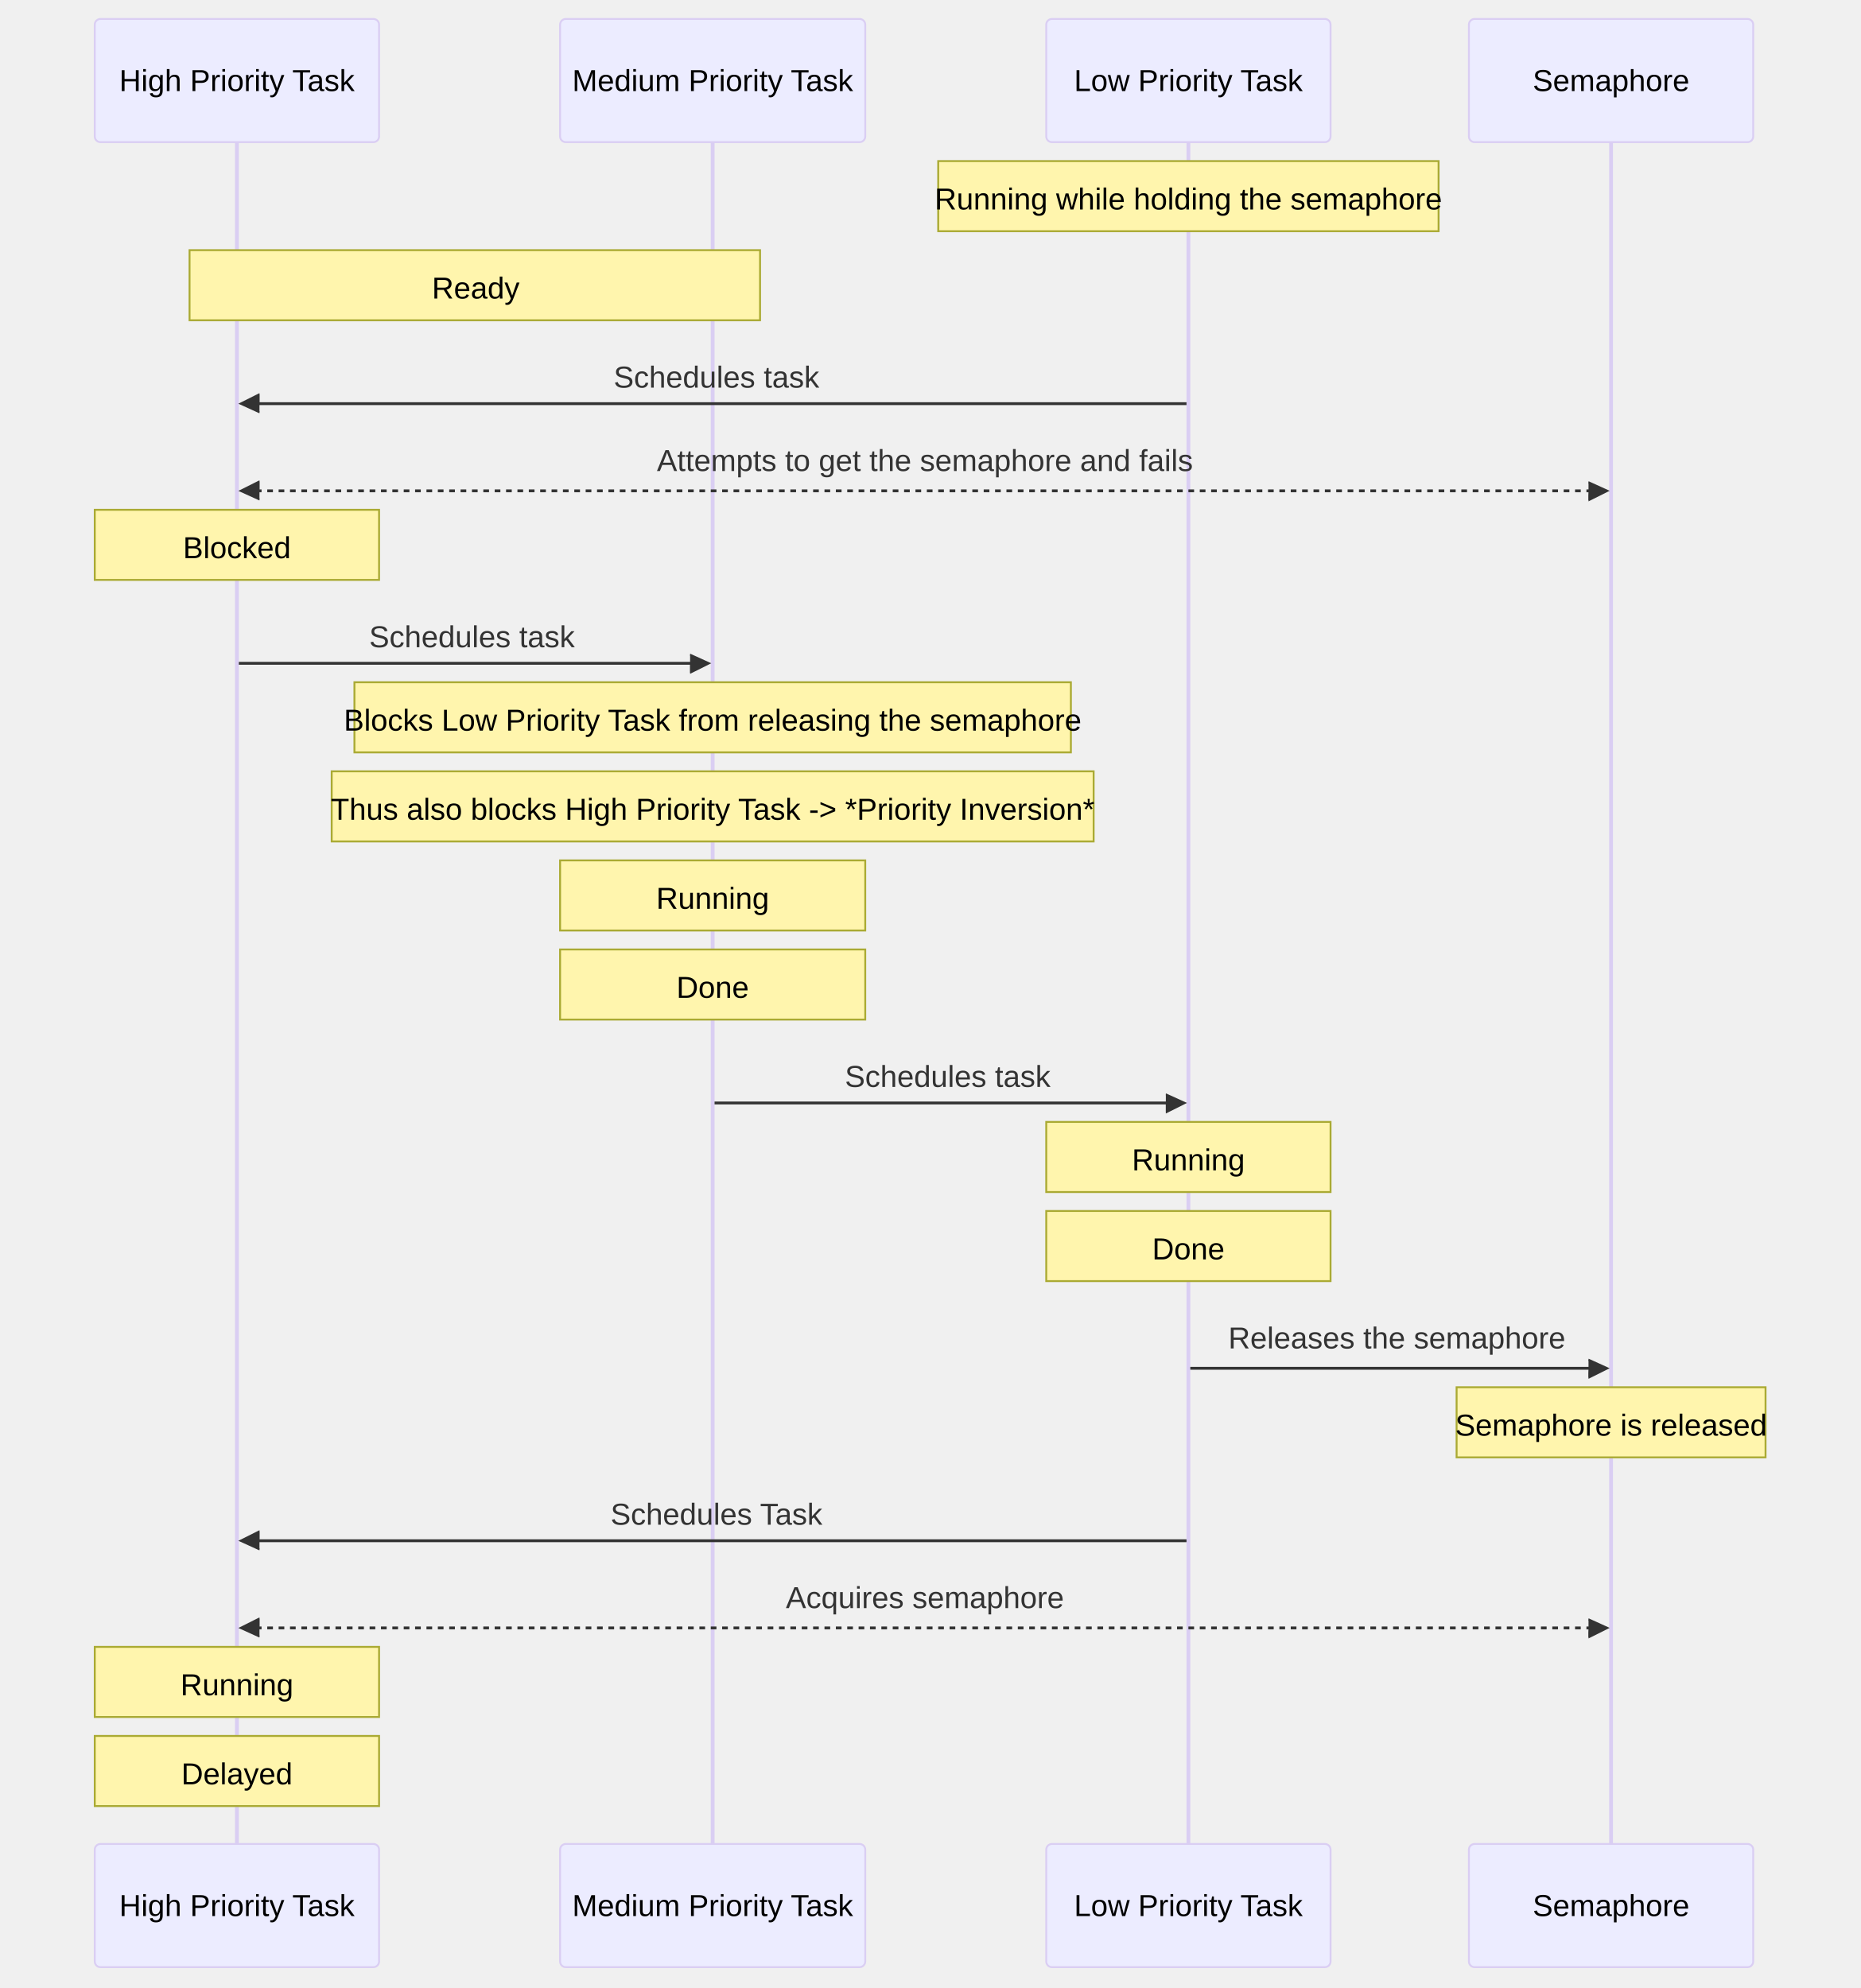
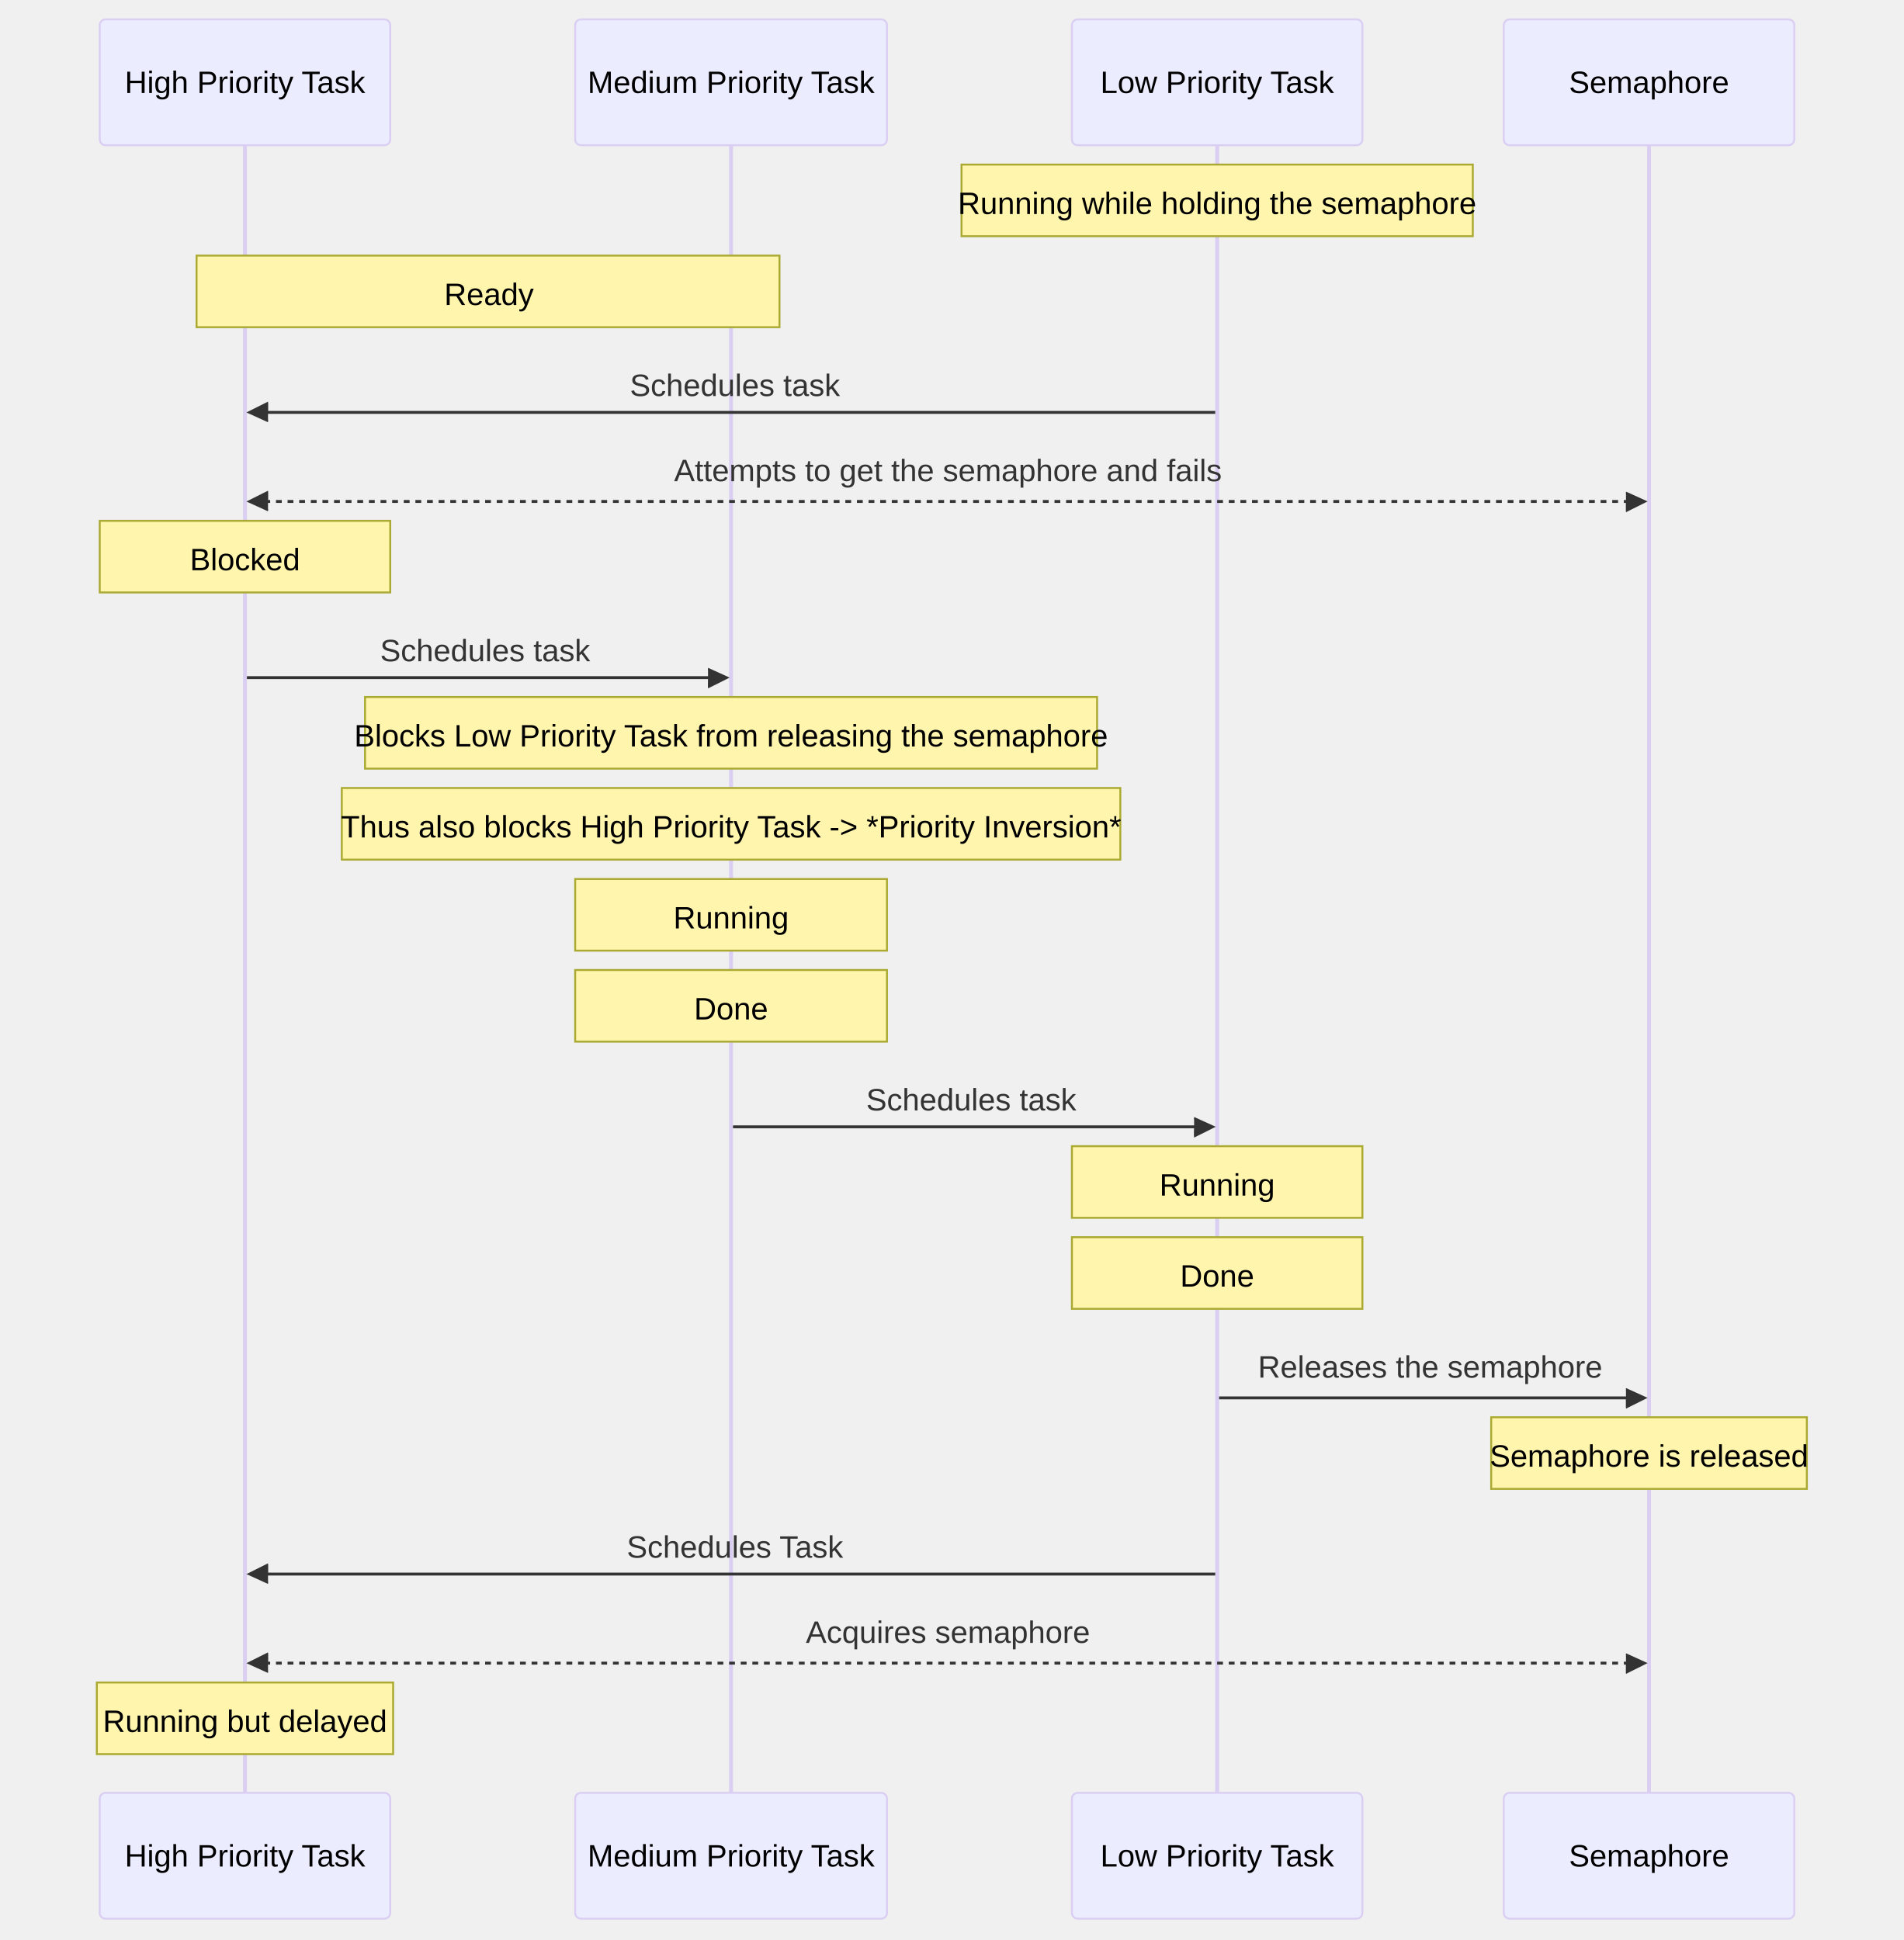
- <svg xmlns="http://www.w3.org/2000/svg" aria-roledescription="sequence" role="graphics-document document" viewBox="-50 -10 981.5 1049" style="max-width: 981.5px; background-color: white;" width="100%" id="my-svg">
+ <svg xmlns="http://www.w3.org/2000/svg" aria-roledescription="sequence" role="graphics-document document" viewBox="-51.5 -10 983 1002" style="max-width: 983px; background-color: white;" width="100%" id="my-svg">
  <g>
-     <rect class="actor actor-bottom" ry="3" rx="3" name="Semaphore" height="65" width="150" stroke="#666" fill="#eaeaea" y="963" x="725" />
-     <text style="text-anchor: middle; font-size: 16px; font-weight: 400;" class="actor actor-box" alignment-baseline="central" dominant-baseline="central" y="995.5" x="800">
+     <rect class="actor actor-bottom" ry="3" rx="3" name="Semaphore" height="65" width="150" stroke="#666" fill="#eaeaea" y="916" x="725" />
+     <text style="text-anchor: middle; font-size: 16px; font-weight: 400;" class="actor actor-box" alignment-baseline="central" dominant-baseline="central" y="948.5" x="800">
      <tspan dy="0" x="800">Semaphore</tspan>
    </text>
  </g>
  <g>
-     <rect class="actor actor-bottom" ry="3" rx="3" name="L" height="65" width="150" stroke="#666" fill="#eaeaea" y="963" x="502" />
-     <text style="text-anchor: middle; font-size: 16px; font-weight: 400;" class="actor actor-box" alignment-baseline="central" dominant-baseline="central" y="995.5" x="577">
+     <rect class="actor actor-bottom" ry="3" rx="3" name="L" height="65" width="150" stroke="#666" fill="#eaeaea" y="916" x="502" />
+     <text style="text-anchor: middle; font-size: 16px; font-weight: 400;" class="actor actor-box" alignment-baseline="central" dominant-baseline="central" y="948.5" x="577">
      <tspan dy="0" x="577">Low Priority Task</tspan>
    </text>
  </g>
  <g>
-     <rect class="actor actor-bottom" ry="3" rx="3" name="M" height="65" width="161" stroke="#666" fill="#eaeaea" y="963" x="245.5" />
-     <text style="text-anchor: middle; font-size: 16px; font-weight: 400;" class="actor actor-box" alignment-baseline="central" dominant-baseline="central" y="995.5" x="326">
+     <rect class="actor actor-bottom" ry="3" rx="3" name="M" height="65" width="161" stroke="#666" fill="#eaeaea" y="916" x="245.5" />
+     <text style="text-anchor: middle; font-size: 16px; font-weight: 400;" class="actor actor-box" alignment-baseline="central" dominant-baseline="central" y="948.5" x="326">
      <tspan dy="0" x="326">Medium Priority Task</tspan>
    </text>
  </g>
  <g>
-     <rect class="actor actor-bottom" ry="3" rx="3" name="H" height="65" width="150" stroke="#666" fill="#eaeaea" y="963" x="0" />
-     <text style="text-anchor: middle; font-size: 16px; font-weight: 400;" class="actor actor-box" alignment-baseline="central" dominant-baseline="central" y="995.5" x="75">
+     <rect class="actor actor-bottom" ry="3" rx="3" name="H" height="65" width="150" stroke="#666" fill="#eaeaea" y="916" x="0" />
+     <text style="text-anchor: middle; font-size: 16px; font-weight: 400;" class="actor actor-box" alignment-baseline="central" dominant-baseline="central" y="948.5" x="75">
      <tspan dy="0" x="75">High Priority Task</tspan>
    </text>
  </g>
  <g>
-     <line name="Semaphore" stroke="#999" stroke-width="0.5px" class="actor-line 200" y2="963" x2="800" y1="65" x1="800" id="actor3" />
+     <line name="Semaphore" stroke="#999" stroke-width="0.5px" class="actor-line 200" y2="916" x2="800" y1="65" x1="800" id="actor3" />
    <g id="root-3">
      <rect class="actor actor-top" ry="3" rx="3" name="Semaphore" height="65" width="150" stroke="#666" fill="#eaeaea" y="0" x="725" />
      <text style="text-anchor: middle; font-size: 16px; font-weight: 400;" class="actor actor-box" alignment-baseline="central" dominant-baseline="central" y="32.5" x="800">
        <tspan dy="0" x="800">Semaphore</tspan>
      </text>
    </g>
  </g>
  <g>
-     <line name="L" stroke="#999" stroke-width="0.5px" class="actor-line 200" y2="963" x2="577" y1="65" x1="577" id="actor2" />
+     <line name="L" stroke="#999" stroke-width="0.5px" class="actor-line 200" y2="916" x2="577" y1="65" x1="577" id="actor2" />
    <g id="root-2">
      <rect class="actor actor-top" ry="3" rx="3" name="L" height="65" width="150" stroke="#666" fill="#eaeaea" y="0" x="502" />
      <text style="text-anchor: middle; font-size: 16px; font-weight: 400;" class="actor actor-box" alignment-baseline="central" dominant-baseline="central" y="32.5" x="577">
        <tspan dy="0" x="577">Low Priority Task</tspan>
      </text>
    </g>
  </g>
  <g>
-     <line name="M" stroke="#999" stroke-width="0.5px" class="actor-line 200" y2="963" x2="326" y1="65" x1="326" id="actor1" />
+     <line name="M" stroke="#999" stroke-width="0.5px" class="actor-line 200" y2="916" x2="326" y1="65" x1="326" id="actor1" />
    <g id="root-1">
      <rect class="actor actor-top" ry="3" rx="3" name="M" height="65" width="161" stroke="#666" fill="#eaeaea" y="0" x="245.5" />
      <text style="text-anchor: middle; font-size: 16px; font-weight: 400;" class="actor actor-box" alignment-baseline="central" dominant-baseline="central" y="32.5" x="326">
        <tspan dy="0" x="326">Medium Priority Task</tspan>
      </text>
    </g>
  </g>
  <g>
-     <line name="H" stroke="#999" stroke-width="0.5px" class="actor-line 200" y2="963" x2="75" y1="65" x1="75" id="actor0" />
+     <line name="H" stroke="#999" stroke-width="0.5px" class="actor-line 200" y2="916" x2="75" y1="65" x1="75" id="actor0" />
    <g id="root-0">
      <rect class="actor actor-top" ry="3" rx="3" name="H" height="65" width="150" stroke="#666" fill="#eaeaea" y="0" x="0" />
      <text style="text-anchor: middle; font-size: 16px; font-weight: 400;" class="actor actor-box" alignment-baseline="central" dominant-baseline="central" y="32.5" x="75">
        <tspan dy="0" x="75">High Priority Task</tspan>
      </text>
    </g>
  </g>
  <style>#my-svg{font-family:"trebuchet ms",verdana,arial,sans-serif;font-size:16px;fill:#333;}#my-svg .error-icon{fill:#552222;}#my-svg .error-text{fill:#552222;stroke:#552222;}#my-svg .edge-thickness-normal{stroke-width:1px;}#my-svg .edge-thickness-thick{stroke-width:3.5px;}#my-svg .edge-pattern-solid{stroke-dasharray:0;}#my-svg .edge-thickness-invisible{stroke-width:0;fill:none;}#my-svg .edge-pattern-dashed{stroke-dasharray:3;}#my-svg .edge-pattern-dotted{stroke-dasharray:2;}#my-svg .marker{fill:#333333;stroke:#333333;}#my-svg .marker.cross{stroke:#333333;}#my-svg svg{font-family:"trebuchet ms",verdana,arial,sans-serif;font-size:16px;}#my-svg p{margin:0;}#my-svg .actor{stroke:hsl(259.626, 59.777%, 87.902%);fill:#ECECFF;}#my-svg text.actor&gt;tspan{fill:black;stroke:none;}#my-svg .actor-line{stroke:hsl(259.626, 59.777%, 87.902%);}#my-svg .messageLine0{stroke-width:1.5;stroke-dasharray:none;stroke:#333;}#my-svg .messageLine1{stroke-width:1.5;stroke-dasharray:2,2;stroke:#333;}#my-svg #arrowhead path{fill:#333;stroke:#333;}#my-svg .sequenceNumber{fill:white;}#my-svg #sequencenumber{fill:#333;}#my-svg #crosshead path{fill:#333;stroke:#333;}#my-svg .messageText{fill:#333;stroke:none;}#my-svg .labelBox{stroke:hsl(259.626, 59.777%, 87.902%);fill:#ECECFF;}#my-svg .labelText,#my-svg .labelText&gt;tspan{fill:black;stroke:none;}#my-svg .loopText,#my-svg .loopText&gt;tspan{fill:black;stroke:none;}#my-svg .loopLine{stroke-width:2px;stroke-dasharray:2,2;stroke:hsl(259.626, 59.777%, 87.902%);fill:hsl(259.626, 59.777%, 87.902%);}#my-svg .note{stroke:#aaaa33;fill:#fff5ad;}#my-svg .noteText,#my-svg .noteText&gt;tspan{fill:black;stroke:none;}#my-svg .activation0{fill:#f4f4f4;stroke:#666;}#my-svg .activation1{fill:#f4f4f4;stroke:#666;}#my-svg .activation2{fill:#f4f4f4;stroke:#666;}#my-svg .actorPopupMenu{position:absolute;}#my-svg .actorPopupMenuPanel{position:absolute;fill:#ECECFF;box-shadow:0px 8px 16px 0px rgba(0,0,0,0.2);filter:drop-shadow(3px 5px 2px rgb(0 0 0 / 0.4));}#my-svg .actor-man line{stroke:hsl(259.626, 59.777%, 87.902%);fill:#ECECFF;}#my-svg .actor-man circle,#my-svg line{stroke:hsl(259.626, 59.777%, 87.902%);fill:#ECECFF;stroke-width:2px;}#my-svg :root{--mermaid-font-family:"trebuchet ms",verdana,arial,sans-serif;}</style>
  <g />
  <defs>
    <symbol height="24" width="24" id="computer">
      <path d="M2 2v13h20v-13h-20zm18 11h-16v-9h16v9zm-10.228 6l.466-1h3.524l.467 1h-4.457zm14.228 3h-24l2-6h2.104l-1.33 4h18.45l-1.297-4h2.073l2 6zm-5-10h-14v-7h14v7z" transform="scale(.5)" />
    </symbol>
  </defs>
  <defs>
    <symbol clip-rule="evenodd" fill-rule="evenodd" id="database">
      <path d="M12.258.001l.256.004.255.005.253.008.251.01.249.012.247.015.246.016.242.019.241.02.239.023.236.024.233.027.231.028.229.031.225.032.223.034.22.036.217.038.214.04.211.041.208.043.205.045.201.046.198.048.194.05.191.051.187.053.183.054.18.056.175.057.172.059.168.06.163.061.16.063.155.064.15.066.074.033.073.033.071.034.07.034.069.035.068.035.067.035.066.035.064.036.064.036.062.036.06.036.06.037.058.037.058.037.055.038.055.038.053.038.052.038.051.039.05.039.048.039.047.039.045.04.044.04.043.04.041.04.04.041.039.041.037.041.036.041.034.041.033.042.032.042.03.042.029.042.027.042.026.043.024.043.023.043.021.043.02.043.018.044.017.043.015.044.013.044.012.044.011.045.009.044.007.045.006.045.004.045.002.045.001.045v17l-.001.045-.002.045-.004.045-.006.045-.007.045-.009.044-.011.045-.012.044-.013.044-.015.044-.017.043-.018.044-.02.043-.021.043-.023.043-.024.043-.026.043-.027.042-.029.042-.03.042-.032.042-.033.042-.034.041-.036.041-.037.041-.039.041-.04.041-.041.04-.043.04-.044.04-.045.04-.047.039-.048.039-.05.039-.051.039-.052.038-.053.038-.055.038-.055.038-.058.037-.058.037-.06.037-.06.036-.062.036-.064.036-.064.036-.066.035-.067.035-.068.035-.069.035-.07.034-.071.034-.073.033-.074.033-.15.066-.155.064-.16.063-.163.061-.168.06-.172.059-.175.057-.18.056-.183.054-.187.053-.191.051-.194.05-.198.048-.201.046-.205.045-.208.043-.211.041-.214.04-.217.038-.22.036-.223.034-.225.032-.229.031-.231.028-.233.027-.236.024-.239.023-.241.02-.242.019-.246.016-.247.015-.249.012-.251.01-.253.008-.255.005-.256.004-.258.001-.258-.001-.256-.004-.255-.005-.253-.008-.251-.01-.249-.012-.247-.015-.245-.016-.243-.019-.241-.02-.238-.023-.236-.024-.234-.027-.231-.028-.228-.031-.226-.032-.223-.034-.22-.036-.217-.038-.214-.04-.211-.041-.208-.043-.204-.045-.201-.046-.198-.048-.195-.05-.19-.051-.187-.053-.184-.054-.179-.056-.176-.057-.172-.059-.167-.06-.164-.061-.159-.063-.155-.064-.151-.066-.074-.033-.072-.033-.072-.034-.07-.034-.069-.035-.068-.035-.067-.035-.066-.035-.064-.036-.063-.036-.062-.036-.061-.036-.06-.037-.058-.037-.057-.037-.056-.038-.055-.038-.053-.038-.052-.038-.051-.039-.049-.039-.049-.039-.046-.039-.046-.04-.044-.04-.043-.04-.041-.04-.04-.041-.039-.041-.037-.041-.036-.041-.034-.041-.033-.042-.032-.042-.03-.042-.029-.042-.027-.042-.026-.043-.024-.043-.023-.043-.021-.043-.02-.043-.018-.044-.017-.043-.015-.044-.013-.044-.012-.044-.011-.045-.009-.044-.007-.045-.006-.045-.004-.045-.002-.045-.001-.045v-17l.001-.045.002-.045.004-.045.006-.045.007-.045.009-.044.011-.045.012-.044.013-.044.015-.044.017-.043.018-.044.02-.043.021-.043.023-.043.024-.043.026-.043.027-.042.029-.042.03-.042.032-.042.033-.042.034-.041.036-.041.037-.041.039-.041.04-.041.041-.04.043-.04.044-.04.046-.04.046-.039.049-.039.049-.039.051-.039.052-.038.053-.038.055-.038.056-.038.057-.037.058-.037.06-.037.061-.036.062-.036.063-.036.064-.036.066-.035.067-.035.068-.035.069-.035.07-.034.072-.034.072-.033.074-.033.151-.066.155-.064.159-.063.164-.061.167-.06.172-.059.176-.057.179-.056.184-.054.187-.053.19-.051.195-.05.198-.048.201-.046.204-.045.208-.043.211-.041.214-.04.217-.038.22-.036.223-.034.226-.032.228-.031.231-.028.234-.027.236-.024.238-.023.241-.02.243-.019.245-.016.247-.015.249-.012.251-.01.253-.008.255-.005.256-.004.258-.001.258.001zm-9.258 20.499v.01l.001.021.003.021.004.022.005.021.006.022.007.022.009.023.01.022.011.023.012.023.013.023.015.023.016.024.017.023.018.024.019.024.021.024.022.025.023.024.024.025.052.049.056.05.061.051.066.051.07.051.075.051.079.052.084.052.088.052.092.052.097.052.102.051.105.052.11.052.114.051.119.051.123.051.127.05.131.05.135.05.139.048.144.049.147.047.152.047.155.047.16.045.163.045.167.043.171.043.176.041.178.041.183.039.187.039.19.037.194.035.197.035.202.033.204.031.209.03.212.029.216.027.219.025.222.024.226.021.23.02.233.018.236.016.24.015.243.012.246.01.249.008.253.005.256.004.259.001.26-.001.257-.004.254-.005.25-.008.247-.011.244-.012.241-.014.237-.016.233-.018.231-.021.226-.021.224-.024.22-.026.216-.027.212-.028.21-.031.205-.031.202-.034.198-.034.194-.036.191-.037.187-.039.183-.04.179-.04.175-.042.172-.043.168-.044.163-.045.16-.046.155-.046.152-.047.148-.048.143-.049.139-.049.136-.05.131-.05.126-.05.123-.051.118-.052.114-.051.11-.052.106-.052.101-.052.096-.052.092-.052.088-.053.083-.051.079-.052.074-.052.07-.051.065-.051.06-.051.056-.05.051-.05.023-.024.023-.025.021-.024.02-.024.019-.024.018-.024.017-.024.015-.023.014-.024.013-.023.012-.023.01-.023.01-.022.008-.022.006-.022.006-.022.004-.022.004-.021.001-.021.001-.021v-4.127l-.077.055-.08.053-.083.054-.085.053-.087.052-.09.052-.093.051-.095.05-.097.05-.1.049-.102.049-.105.048-.106.047-.109.047-.111.046-.114.045-.115.045-.118.044-.12.043-.122.042-.124.042-.126.041-.128.04-.13.04-.132.038-.134.038-.135.037-.138.037-.139.035-.142.035-.143.034-.144.033-.147.032-.148.031-.15.03-.151.03-.153.029-.154.027-.156.027-.158.026-.159.025-.161.024-.162.023-.163.022-.165.021-.166.02-.167.019-.169.018-.169.017-.171.016-.173.015-.173.014-.175.013-.175.012-.177.011-.178.01-.179.008-.179.008-.181.006-.182.005-.182.004-.184.003-.184.002h-.37l-.184-.002-.184-.003-.182-.004-.182-.005-.181-.006-.179-.008-.179-.008-.178-.01-.176-.011-.176-.012-.175-.013-.173-.014-.172-.015-.171-.016-.17-.017-.169-.018-.167-.019-.166-.02-.165-.021-.163-.022-.162-.023-.161-.024-.159-.025-.157-.026-.156-.027-.155-.027-.153-.029-.151-.03-.15-.03-.148-.031-.146-.032-.145-.033-.143-.034-.141-.035-.14-.035-.137-.037-.136-.037-.134-.038-.132-.038-.13-.04-.128-.04-.126-.041-.124-.042-.122-.042-.12-.044-.117-.043-.116-.045-.113-.045-.112-.046-.109-.047-.106-.047-.105-.048-.102-.049-.1-.049-.097-.05-.095-.05-.093-.052-.09-.051-.087-.052-.085-.053-.083-.054-.08-.054-.077-.054v4.127zm0-5.654v.011l.001.021.003.021.004.021.005.022.006.022.007.022.009.022.01.022.011.023.012.023.013.023.015.024.016.023.017.024.018.024.019.024.021.024.022.024.023.025.024.024.052.05.056.05.061.05.066.051.07.051.075.052.079.051.084.052.088.052.092.052.097.052.102.052.105.052.11.051.114.051.119.052.123.05.127.051.131.05.135.049.139.049.144.048.147.048.152.047.155.046.16.045.163.045.167.044.171.042.176.042.178.04.183.04.187.038.19.037.194.036.197.034.202.033.204.032.209.03.212.028.216.027.219.025.222.024.226.022.23.02.233.018.236.016.24.014.243.012.246.01.249.008.253.006.256.003.259.001.26-.001.257-.003.254-.006.25-.008.247-.01.244-.012.241-.015.237-.016.233-.018.231-.02.226-.022.224-.024.22-.025.216-.027.212-.029.21-.03.205-.032.202-.033.198-.035.194-.036.191-.037.187-.039.183-.039.179-.041.175-.042.172-.043.168-.044.163-.045.16-.045.155-.047.152-.047.148-.048.143-.048.139-.05.136-.049.131-.05.126-.051.123-.051.118-.051.114-.052.11-.052.106-.052.101-.052.096-.052.092-.052.088-.052.083-.052.079-.052.074-.051.07-.052.065-.051.06-.05.056-.051.051-.049.023-.025.023-.024.021-.025.02-.024.019-.024.018-.024.017-.024.015-.023.014-.023.013-.024.012-.022.01-.023.01-.023.008-.022.006-.022.006-.022.004-.021.004-.022.001-.021.001-.021v-4.139l-.077.054-.08.054-.083.054-.085.052-.087.053-.09.051-.093.051-.095.051-.097.05-.1.049-.102.049-.105.048-.106.047-.109.047-.111.046-.114.045-.115.044-.118.044-.12.044-.122.042-.124.042-.126.041-.128.04-.13.039-.132.039-.134.038-.135.037-.138.036-.139.036-.142.035-.143.033-.144.033-.147.033-.148.031-.15.03-.151.03-.153.028-.154.028-.156.027-.158.026-.159.025-.161.024-.162.023-.163.022-.165.021-.166.02-.167.019-.169.018-.169.017-.171.016-.173.015-.173.014-.175.013-.175.012-.177.011-.178.009-.179.009-.179.007-.181.007-.182.005-.182.004-.184.003-.184.002h-.37l-.184-.002-.184-.003-.182-.004-.182-.005-.181-.007-.179-.007-.179-.009-.178-.009-.176-.011-.176-.012-.175-.013-.173-.014-.172-.015-.171-.016-.17-.017-.169-.018-.167-.019-.166-.02-.165-.021-.163-.022-.162-.023-.161-.024-.159-.025-.157-.026-.156-.027-.155-.028-.153-.028-.151-.03-.15-.03-.148-.031-.146-.033-.145-.033-.143-.033-.141-.035-.14-.036-.137-.036-.136-.037-.134-.038-.132-.039-.13-.039-.128-.04-.126-.041-.124-.042-.122-.043-.12-.043-.117-.044-.116-.044-.113-.046-.112-.046-.109-.046-.106-.047-.105-.048-.102-.049-.1-.049-.097-.05-.095-.051-.093-.051-.09-.051-.087-.053-.085-.052-.083-.054-.08-.054-.077-.054v4.139zm0-5.666v.011l.001.02.003.022.004.021.005.022.006.021.007.022.009.023.01.022.011.023.012.023.013.023.015.023.016.024.017.024.018.023.019.024.021.025.022.024.023.024.024.025.052.05.056.05.061.05.066.051.07.051.075.052.079.051.084.052.088.052.092.052.097.052.102.052.105.051.11.052.114.051.119.051.123.051.127.05.131.05.135.05.139.049.144.048.147.048.152.047.155.046.16.045.163.045.167.043.171.043.176.042.178.04.183.04.187.038.19.037.194.036.197.034.202.033.204.032.209.03.212.028.216.027.219.025.222.024.226.021.23.02.233.018.236.017.24.014.243.012.246.01.249.008.253.006.256.003.259.001.26-.001.257-.003.254-.006.25-.008.247-.01.244-.013.241-.014.237-.016.233-.018.231-.02.226-.022.224-.024.22-.025.216-.027.212-.029.21-.03.205-.032.202-.033.198-.035.194-.036.191-.037.187-.039.183-.039.179-.041.175-.042.172-.043.168-.044.163-.045.16-.045.155-.047.152-.047.148-.048.143-.049.139-.049.136-.049.131-.051.126-.05.123-.051.118-.052.114-.051.11-.052.106-.052.101-.052.096-.052.092-.052.088-.052.083-.052.079-.052.074-.052.07-.051.065-.051.06-.051.056-.05.051-.049.023-.025.023-.025.021-.024.02-.024.019-.024.018-.024.017-.024.015-.023.014-.024.013-.023.012-.023.01-.022.01-.023.008-.022.006-.022.006-.022.004-.022.004-.021.001-.021.001-.021v-4.153l-.077.054-.08.054-.083.053-.085.053-.087.053-.09.051-.093.051-.095.051-.097.05-.1.049-.102.048-.105.048-.106.048-.109.046-.111.046-.114.046-.115.044-.118.044-.12.043-.122.043-.124.042-.126.041-.128.04-.13.039-.132.039-.134.038-.135.037-.138.036-.139.036-.142.034-.143.034-.144.033-.147.032-.148.032-.15.03-.151.03-.153.028-.154.028-.156.027-.158.026-.159.024-.161.024-.162.023-.163.023-.165.021-.166.02-.167.019-.169.018-.169.017-.171.016-.173.015-.173.014-.175.013-.175.012-.177.01-.178.01-.179.009-.179.007-.181.006-.182.006-.182.004-.184.003-.184.001-.185.001-.185-.001-.184-.001-.184-.003-.182-.004-.182-.006-.181-.006-.179-.007-.179-.009-.178-.01-.176-.01-.176-.012-.175-.013-.173-.014-.172-.015-.171-.016-.17-.017-.169-.018-.167-.019-.166-.02-.165-.021-.163-.023-.162-.023-.161-.024-.159-.024-.157-.026-.156-.027-.155-.028-.153-.028-.151-.03-.15-.03-.148-.032-.146-.032-.145-.033-.143-.034-.141-.034-.14-.036-.137-.036-.136-.037-.134-.038-.132-.039-.13-.039-.128-.041-.126-.041-.124-.041-.122-.043-.12-.043-.117-.044-.116-.044-.113-.046-.112-.046-.109-.046-.106-.048-.105-.048-.102-.048-.1-.05-.097-.049-.095-.051-.093-.051-.09-.052-.087-.052-.085-.053-.083-.053-.08-.054-.077-.054v4.153zm8.74-8.179l-.257.004-.254.005-.25.008-.247.011-.244.012-.241.014-.237.016-.233.018-.231.021-.226.022-.224.023-.22.026-.216.027-.212.028-.21.031-.205.032-.202.033-.198.034-.194.036-.191.038-.187.038-.183.04-.179.041-.175.042-.172.043-.168.043-.163.045-.16.046-.155.046-.152.048-.148.048-.143.048-.139.049-.136.05-.131.05-.126.051-.123.051-.118.051-.114.052-.11.052-.106.052-.101.052-.096.052-.092.052-.088.052-.083.052-.079.052-.074.051-.07.052-.065.051-.06.05-.056.05-.051.05-.023.025-.023.024-.021.024-.02.025-.019.024-.018.024-.017.023-.015.024-.014.023-.013.023-.012.023-.01.023-.01.022-.008.022-.006.023-.006.021-.004.022-.004.021-.001.021-.001.021.001.021.001.021.004.021.004.022.006.021.006.023.008.022.01.022.01.023.012.023.013.023.014.023.015.024.017.023.018.024.019.024.02.025.021.024.023.024.023.025.051.05.056.05.06.05.065.051.07.052.074.051.079.052.083.052.088.052.092.052.096.052.101.052.106.052.11.052.114.052.118.051.123.051.126.051.131.05.136.05.139.049.143.048.148.048.152.048.155.046.16.046.163.045.168.043.172.043.175.042.179.041.183.04.187.038.191.038.194.036.198.034.202.033.205.032.21.031.212.028.216.027.22.026.224.023.226.022.231.021.233.018.237.016.241.014.244.012.247.011.25.008.254.005.257.004.26.001.26-.001.257-.004.254-.005.25-.008.247-.011.244-.012.241-.014.237-.016.233-.018.231-.021.226-.022.224-.023.22-.026.216-.027.212-.028.21-.031.205-.032.202-.033.198-.034.194-.036.191-.038.187-.038.183-.04.179-.041.175-.042.172-.043.168-.043.163-.045.16-.046.155-.046.152-.048.148-.048.143-.048.139-.049.136-.05.131-.05.126-.051.123-.051.118-.051.114-.052.11-.052.106-.052.101-.052.096-.052.092-.052.088-.052.083-.052.079-.052.074-.051.07-.052.065-.051.06-.05.056-.05.051-.05.023-.025.023-.024.021-.024.02-.025.019-.024.018-.024.017-.023.015-.024.014-.023.013-.023.012-.023.01-.023.01-.022.008-.022.006-.023.006-.021.004-.022.004-.021.001-.021.001-.021-.001-.021-.001-.021-.004-.021-.004-.022-.006-.021-.006-.023-.008-.022-.01-.022-.01-.023-.012-.023-.013-.023-.014-.023-.015-.024-.017-.023-.018-.024-.019-.024-.02-.025-.021-.024-.023-.024-.023-.025-.051-.05-.056-.05-.06-.05-.065-.051-.07-.052-.074-.051-.079-.052-.083-.052-.088-.052-.092-.052-.096-.052-.101-.052-.106-.052-.11-.052-.114-.052-.118-.051-.123-.051-.126-.051-.131-.05-.136-.05-.139-.049-.143-.048-.148-.048-.152-.048-.155-.046-.16-.046-.163-.045-.168-.043-.172-.043-.175-.042-.179-.041-.183-.04-.187-.038-.191-.038-.194-.036-.198-.034-.202-.033-.205-.032-.21-.031-.212-.028-.216-.027-.22-.026-.224-.023-.226-.022-.231-.021-.233-.018-.237-.016-.241-.014-.244-.012-.247-.011-.25-.008-.254-.005-.257-.004-.26-.001-.26.001z" transform="scale(.5)" />
    </symbol>
  </defs>
  <defs>
    <symbol height="24" width="24" id="clock">
      <path d="M12 2c5.514 0 10 4.486 10 10s-4.486 10-10 10-10-4.486-10-10 4.486-10 10-10zm0-2c-6.627 0-12 5.373-12 12s5.373 12 12 12 12-5.373 12-12-5.373-12-12-12zm5.848 12.459c.202.038.202.333.001.372-1.907.361-6.045 1.111-6.547 1.111-.719 0-1.301-.582-1.301-1.301 0-.512.77-5.447 1.125-7.445.034-.192.312-.181.343.014l.985 6.238 5.394 1.011z" transform="scale(.5)" />
    </symbol>
  </defs>
  <defs>
    <marker orient="auto-start-reverse" markerHeight="12" markerWidth="12" markerUnits="userSpaceOnUse" refY="5" refX="7.9" id="arrowhead">
      <path d="M -1 0 L 10 5 L 0 10 z" />
    </marker>
  </defs>
  <defs>
    <marker refY="4.5" refX="4" orient="auto" markerHeight="8" markerWidth="15" id="crosshead">
      <path style="stroke-dasharray: 0, 0;" d="M 1,2 L 6,7 M 6,2 L 1,7" stroke-width="1pt" stroke="#000000" fill="none" />
    </marker>
  </defs>
  <defs>
    <marker orient="auto" markerHeight="28" markerWidth="20" refY="7" refX="15.5" id="filled-head">
      <path d="M 18,7 L9,13 L14,7 L9,1 Z" />
    </marker>
  </defs>
  <defs>
    <marker orient="auto" markerHeight="40" markerWidth="60" refY="15" refX="15" id="sequencenumber">
      <circle r="6" cy="15" cx="15" />
    </marker>
  </defs>
  <g>
    <rect class="note" height="37" width="264" stroke="#666" fill="#EDF2AE" y="75" x="445" />
    <text style="font-size: 16px; font-weight: 400;" dy="1em" class="noteText" alignment-baseline="middle" dominant-baseline="middle" text-anchor="middle" y="80" x="577">
      <tspan x="577">Running while holding the semaphore</tspan>
    </text>
  </g>
  <g>
    <rect class="note" height="37" width="301" stroke="#666" fill="#EDF2AE" y="122" x="50" />
    <text style="font-size: 16px; font-weight: 400;" dy="1em" class="noteText" alignment-baseline="middle" dominant-baseline="middle" text-anchor="middle" y="127" x="201">
      <tspan x="201">Ready</tspan>
    </text>
  </g>
  <g>
    <rect class="note" height="37" width="150" stroke="#666" fill="#EDF2AE" y="259" x="0" />
    <text style="font-size: 16px; font-weight: 400;" dy="1em" class="noteText" alignment-baseline="middle" dominant-baseline="middle" text-anchor="middle" y="264" x="75">
      <tspan x="75">Blocked</tspan>
    </text>
  </g>
  <g>
    <rect class="note" height="37" width="378" stroke="#666" fill="#EDF2AE" y="350" x="137" />
    <text style="font-size: 16px; font-weight: 400;" dy="1em" class="noteText" alignment-baseline="middle" dominant-baseline="middle" text-anchor="middle" y="355" x="326">
      <tspan x="326">Blocks Low Priority Task from releasing the semaphore</tspan>
    </text>
  </g>
  <g>
    <rect class="note" height="37" width="402" stroke="#666" fill="#EDF2AE" y="397" x="125" />
    <text style="font-size: 16px; font-weight: 400;" dy="1em" class="noteText" alignment-baseline="middle" dominant-baseline="middle" text-anchor="middle" y="402" x="326">
      <tspan x="326">Thus also blocks High Priority Task -&gt; *Priority Inversion*</tspan>
    </text>
  </g>
  <g>
    <rect class="note" height="37" width="161" stroke="#666" fill="#EDF2AE" y="444" x="245.5" />
    <text style="font-size: 16px; font-weight: 400;" dy="1em" class="noteText" alignment-baseline="middle" dominant-baseline="middle" text-anchor="middle" y="449" x="326">
      <tspan x="326">Running</tspan>
    </text>
  </g>
  <g>
    <rect class="note" height="37" width="161" stroke="#666" fill="#EDF2AE" y="491" x="245.5" />
    <text style="font-size: 16px; font-weight: 400;" dy="1em" class="noteText" alignment-baseline="middle" dominant-baseline="middle" text-anchor="middle" y="496" x="326">
      <tspan x="326">Done</tspan>
    </text>
  </g>
  <g>
    <rect class="note" height="37" width="150" stroke="#666" fill="#EDF2AE" y="582" x="502" />
    <text style="font-size: 16px; font-weight: 400;" dy="1em" class="noteText" alignment-baseline="middle" dominant-baseline="middle" text-anchor="middle" y="587" x="577">
      <tspan x="577">Running</tspan>
    </text>
  </g>
  <g>
    <rect class="note" height="37" width="150" stroke="#666" fill="#EDF2AE" y="629" x="502" />
    <text style="font-size: 16px; font-weight: 400;" dy="1em" class="noteText" alignment-baseline="middle" dominant-baseline="middle" text-anchor="middle" y="634" x="577">
      <tspan x="577">Done</tspan>
    </text>
  </g>
  <g>
    <rect class="note" height="37" width="163" stroke="#666" fill="#EDF2AE" y="722" x="718.5" />
    <text style="font-size: 16px; font-weight: 400;" dy="1em" class="noteText" alignment-baseline="middle" dominant-baseline="middle" text-anchor="middle" y="727" x="800">
      <tspan x="800">Semaphore is released</tspan>
    </text>
  </g>
  <g>
-     <rect class="note" height="37" width="150" stroke="#666" fill="#EDF2AE" y="859" x="0" />
+     <rect class="note" height="37" width="153" stroke="#666" fill="#EDF2AE" y="859" x="-1.5" />
    <text style="font-size: 16px; font-weight: 400;" dy="1em" class="noteText" alignment-baseline="middle" dominant-baseline="middle" text-anchor="middle" y="864" x="75">
-       <tspan x="75">Running</tspan>
-     </text>
-   </g>
-   <g>
-     <rect class="note" height="37" width="150" stroke="#666" fill="#EDF2AE" y="906" x="0" />
-     <text style="font-size: 16px; font-weight: 400;" dy="1em" class="noteText" alignment-baseline="middle" dominant-baseline="middle" text-anchor="middle" y="911" x="75">
-       <tspan x="75">Delayed</tspan>
+       <tspan x="75">Running but delayed</tspan>
    </text>
  </g>
  <text style="font-size: 16px; font-weight: 400;" dy="1em" class="messageText" alignment-baseline="middle" dominant-baseline="middle" text-anchor="middle" y="174" x="328">Schedules task</text>
  <line style="fill: none;" marker-end="url(#arrowhead)" stroke="none" stroke-width="2" class="messageLine0" y2="203" x2="79" y1="203" x1="576" />
  <text style="font-size: 16px; font-weight: 400;" dy="1em" class="messageText" alignment-baseline="middle" dominant-baseline="middle" text-anchor="middle" y="218" x="438">Attempts to get the semaphore and fails</text>
  <line style="stroke-dasharray: 3, 3; fill: none;" marker-end="url(#arrowhead)" marker-start="url(#arrowhead)" stroke="none" stroke-width="2" class="messageLine1" y2="249" x2="796" y1="249" x1="79" />
  <text style="font-size: 16px; font-weight: 400;" dy="1em" class="messageText" alignment-baseline="middle" dominant-baseline="middle" text-anchor="middle" y="311" x="199">Schedules task</text>
  <line style="fill: none;" marker-end="url(#arrowhead)" stroke="none" stroke-width="2" class="messageLine0" y2="340" x2="322" y1="340" x1="76" />
  <text style="font-size: 16px; font-weight: 400;" dy="1em" class="messageText" alignment-baseline="middle" dominant-baseline="middle" text-anchor="middle" y="543" x="450">Schedules task</text>
  <line style="fill: none;" marker-end="url(#arrowhead)" stroke="none" stroke-width="2" class="messageLine0" y2="572" x2="573" y1="572" x1="327" />
  <text style="font-size: 16px; font-weight: 400;" dy="1em" class="messageText" alignment-baseline="middle" dominant-baseline="middle" text-anchor="middle" y="681" x="687">Releases the semaphore</text>
  <line style="fill: none;" marker-end="url(#arrowhead)" stroke="none" stroke-width="2" class="messageLine0" y2="712" x2="796" y1="712" x1="578" />
  <text style="font-size: 16px; font-weight: 400;" dy="1em" class="messageText" alignment-baseline="middle" dominant-baseline="middle" text-anchor="middle" y="774" x="328">Schedules Task</text>
  <line style="fill: none;" marker-end="url(#arrowhead)" stroke="none" stroke-width="2" class="messageLine0" y2="803" x2="79" y1="803" x1="576" />
  <text style="font-size: 16px; font-weight: 400;" dy="1em" class="messageText" alignment-baseline="middle" dominant-baseline="middle" text-anchor="middle" y="818" x="438">Acquires semaphore</text>
  <line style="stroke-dasharray: 3, 3; fill: none;" marker-end="url(#arrowhead)" marker-start="url(#arrowhead)" stroke="none" stroke-width="2" class="messageLine1" y2="849" x2="796" y1="849" x1="79" />
</svg>
